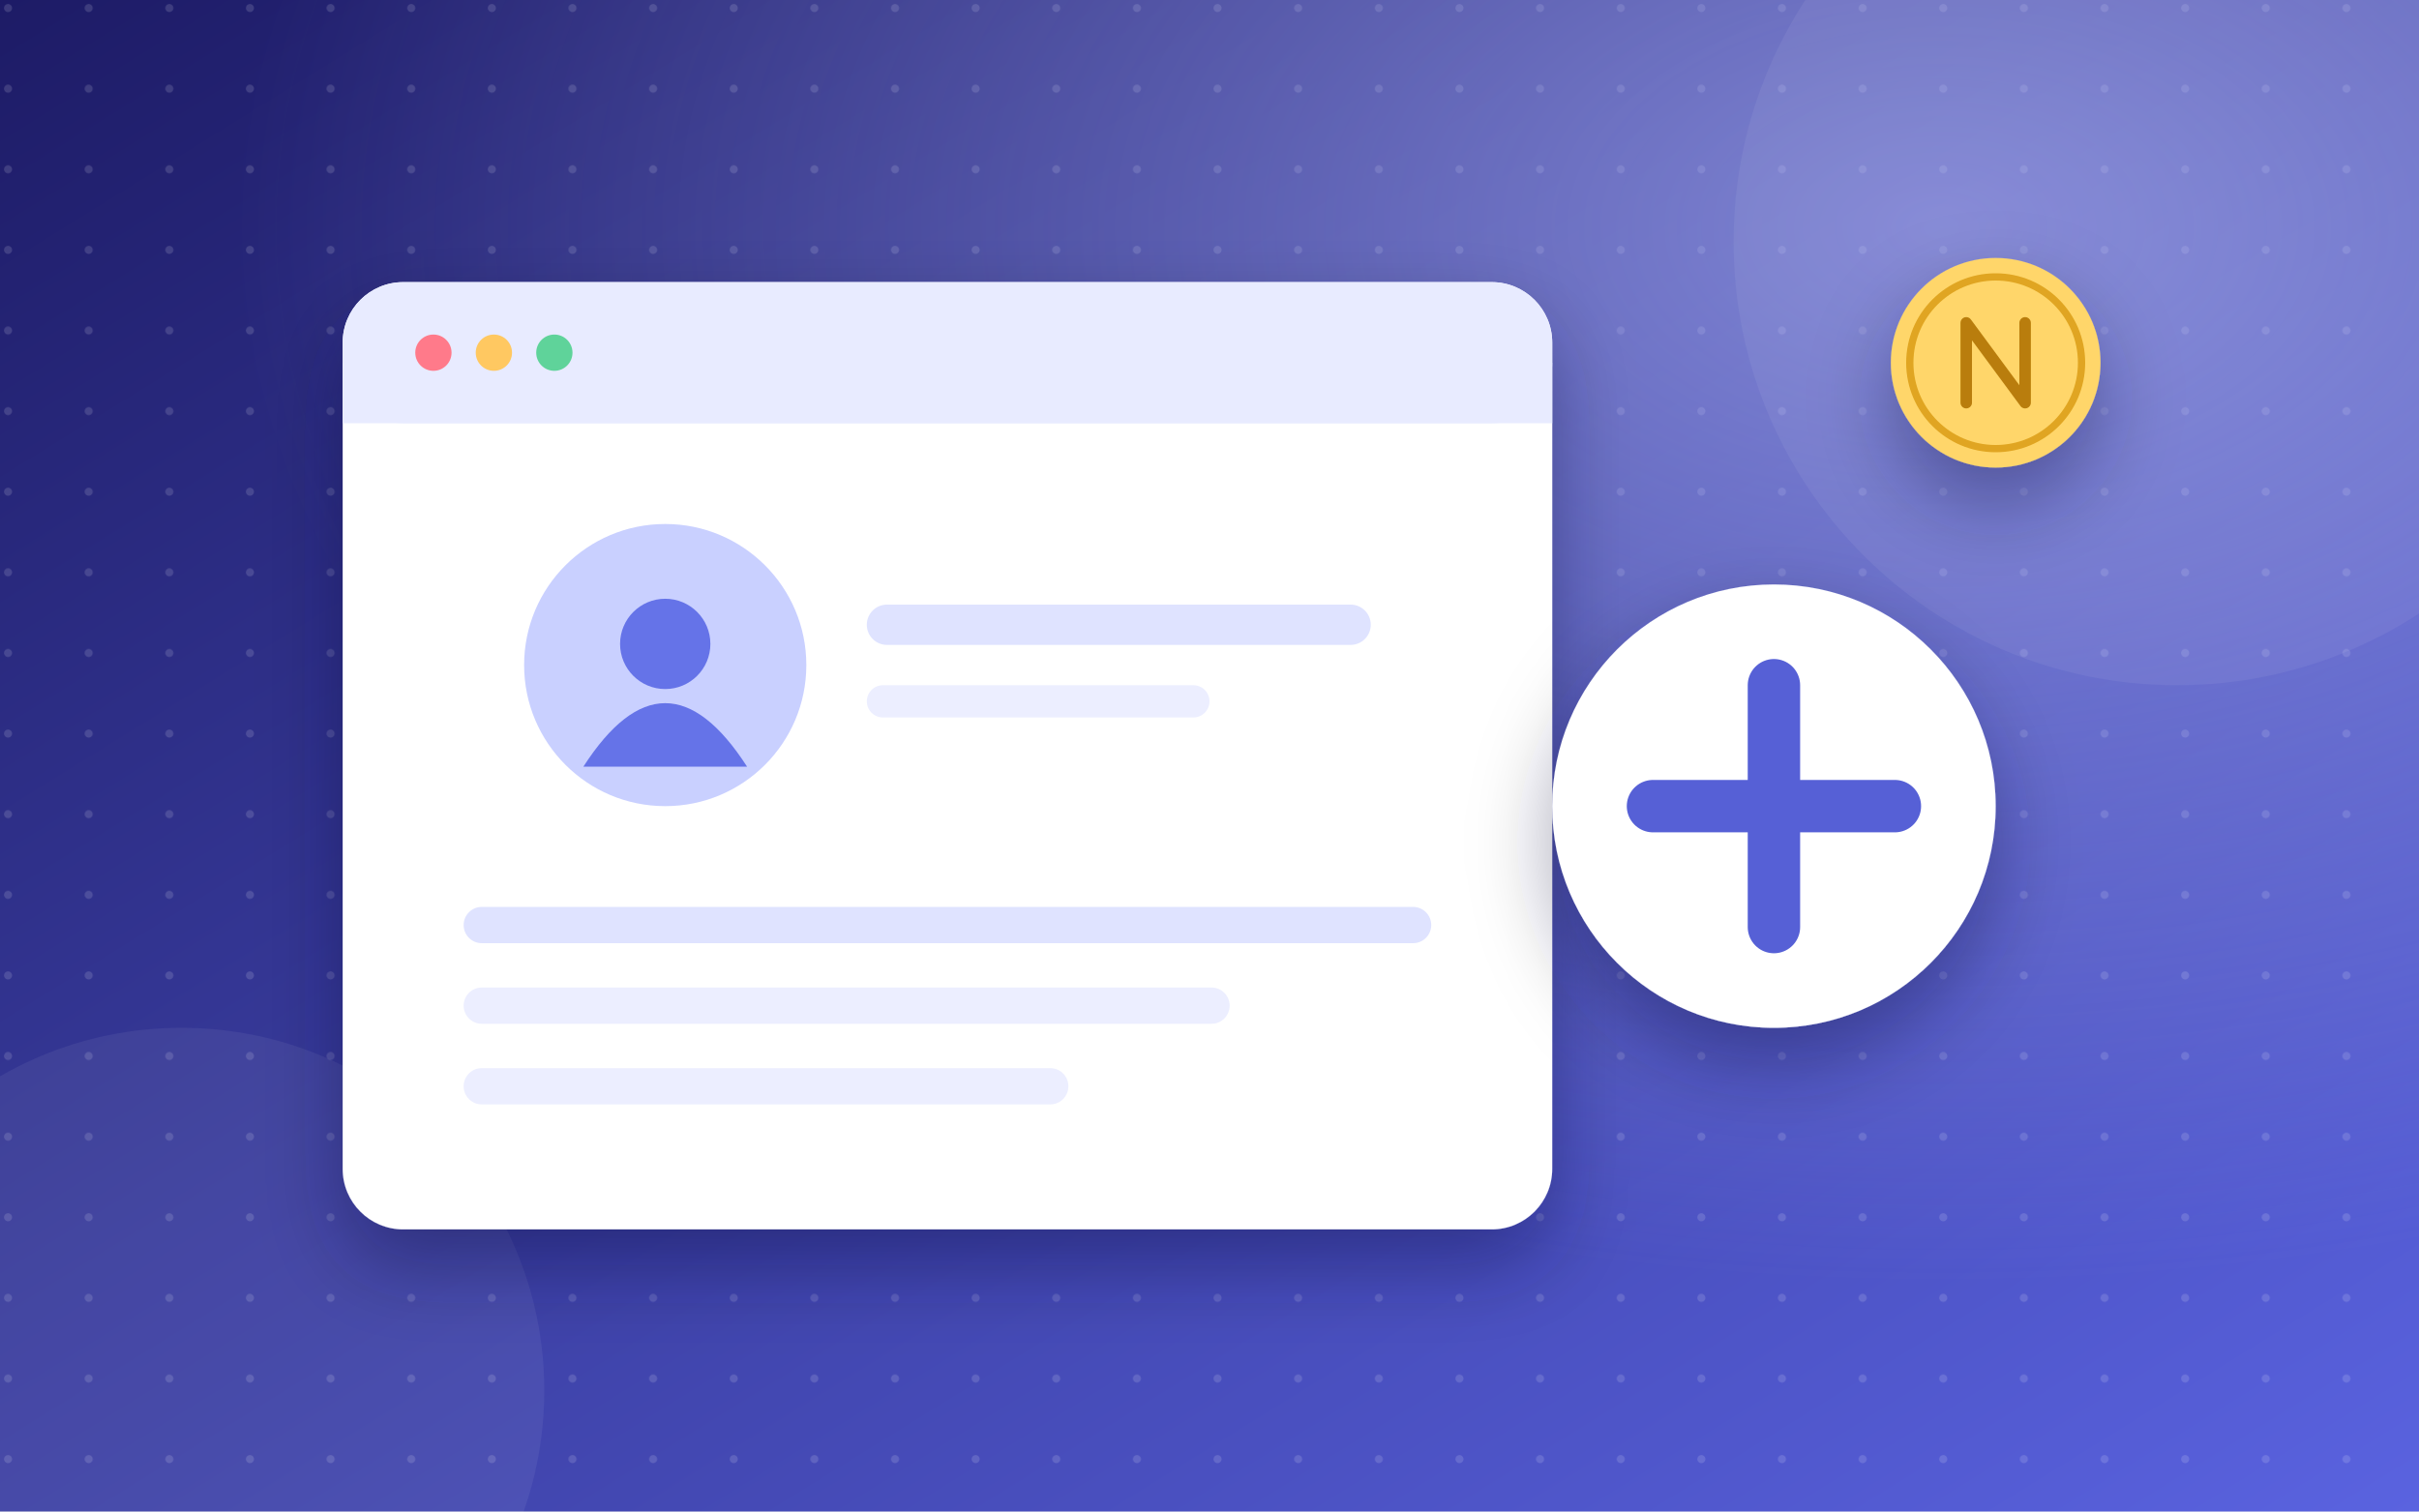
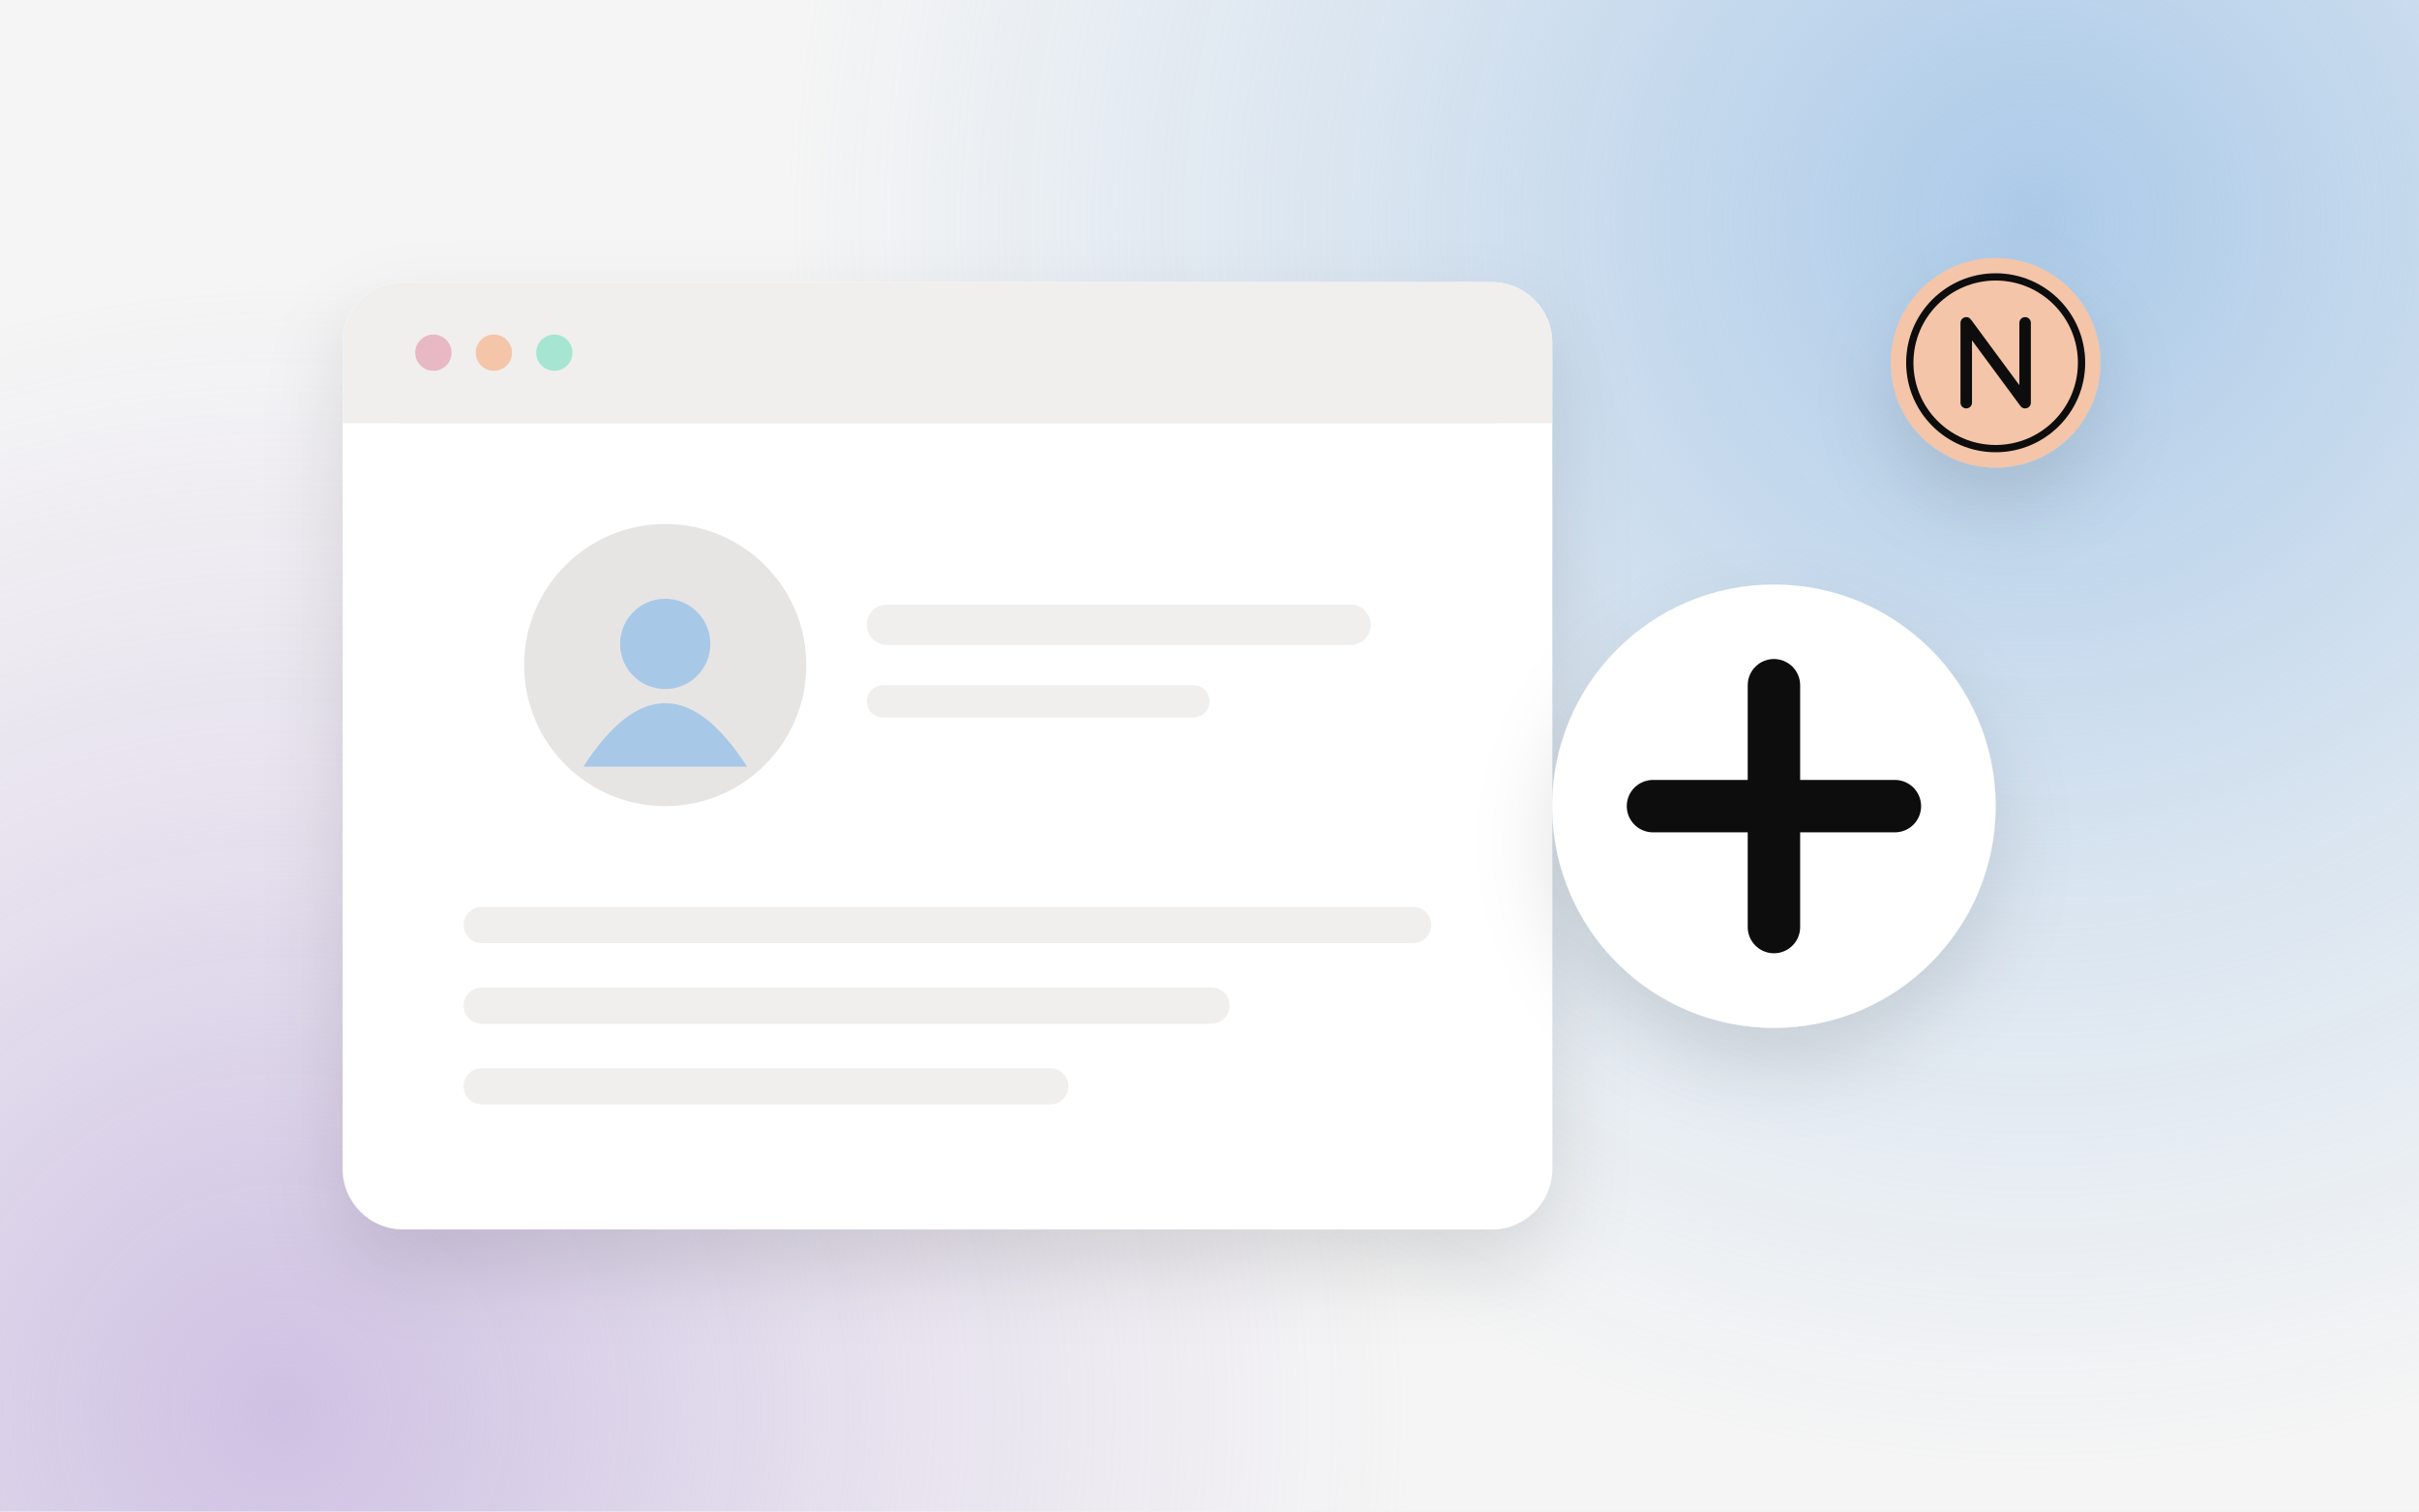
<svg xmlns="http://www.w3.org/2000/svg" viewBox="0 0 1200 750" width="1200" height="750">
  <defs>
-     <linearGradient id="bg0" x1="0" y1="0" x2="1" y2="1">
-       <stop offset="0" stop-color="#1d1b66" />
-       <stop offset="1" stop-color="#5a63e0" />
-     </linearGradient>
-     <radialGradient id="gl0" cx=".8" cy=".15" r=".7">
-       <stop offset="0" stop-color="#b9c0ff" stop-opacity=".55" />
-       <stop offset="1" stop-color="#b9c0ff" stop-opacity="0" />
+     <radialGradient id="bloomA" cx="1010" cy="110" r="620" gradientUnits="userSpaceOnUse">
+       <stop offset="0" stop-color="#a8c8e8" stop-opacity=".95" />
+       <stop offset=".55" stop-color="#a8c8e8" stop-opacity=".35" />
+       <stop offset="1" stop-color="#a8c8e8" stop-opacity="0" />
+     </radialGradient>
+     <radialGradient id="bloomB" cx="140" cy="700" r="560" gradientUnits="userSpaceOnUse">
+       <stop offset="0" stop-color="#c8b8e0" stop-opacity=".85" />
+       <stop offset=".55" stop-color="#c8b8e0" stop-opacity=".3" />
+       <stop offset="1" stop-color="#c8b8e0" stop-opacity="0" />
    </radialGradient>
    <filter id="sh" x="-60%" y="-60%" width="220%" height="240%">
-       <feDropShadow dx="0" dy="18" stdDeviation="20" flood-color="#0b0a33" flood-opacity=".35" />
+       <feDropShadow dx="0" dy="18" stdDeviation="20" flood-color="#0c0a09" flood-opacity=".12" />
    </filter>
-     <pattern id="dots" width="40" height="40" patternUnits="userSpaceOnUse">
-       <circle cx="4" cy="4" r="2" fill="#fff" fill-opacity=".14" />
-     </pattern>
  </defs>
-   <rect width="1200" height="750" fill="url(#bg0)" />
-   <rect width="1200" height="750" fill="url(#dots)" />
-   <rect width="1200" height="750" fill="url(#gl0)" />
-   <circle cx="1080" cy="120" r="220" fill="#fff" fill-opacity=".06" />
-   <circle cx="90" cy="690" r="180" fill="#fff" fill-opacity=".06" />
-   <rect x="170" y="140" width="600" height="470" rx="30" fill="#fff" filter="url(#sh)" />
-   <rect x="170" y="140" width="600" height="70" rx="30" fill="#e8ebff" />
-   <rect x="170" y="180" width="600" height="30" fill="#e8ebff" />
-   <circle cx="215" cy="175" r="9" fill="#ff7a8a" />
-   <circle cx="245" cy="175" r="9" fill="#ffc861" />
-   <circle cx="275" cy="175" r="9" fill="#5fd39a" />
-   <circle cx="330" cy="330" r="70" fill="#c9d0ff" />
-   <circle cx="330" cy="319.5" r="22.4" fill="#6573e8" />
-   <path d="M289.4 380.4 q40.6 -63.0 81.2 0" fill="#6573e8" />
-   <rect x="430" y="300" width="250" height="20" rx="10.0" fill="#dfe3ff" />
-   <rect x="430" y="340" width="170" height="16" rx="8.0" fill="#eceeff" />
-   <rect x="230" y="450" width="480" height="18" rx="9.0" fill="#dfe3ff" />
-   <rect x="230" y="490" width="380" height="18" rx="9.0" fill="#eceeff" />
-   <rect x="230" y="530" width="300" height="18" rx="9.0" fill="#eceeff" />
+   <rect width="1200" height="750" fill="#f5f5f5" />
+   <rect width="1200" height="750" fill="url(#bloomA)" />
+   <rect width="1200" height="750" fill="url(#bloomB)" />
+   <rect x="170" y="140" width="600" height="470" rx="30" fill="#ffffff" filter="url(#sh)" />
+   <rect x="170" y="140" width="600" height="70" rx="30" fill="#f0efed" />
+   <rect x="170" y="180" width="600" height="30" fill="#f0efed" />
+   <circle cx="215" cy="175" r="9" fill="#e8b8c4" />
+   <circle cx="245" cy="175" r="9" fill="#f4c5a8" />
+   <circle cx="275" cy="175" r="9" fill="#a7e5d3" />
+   <circle cx="330" cy="330" r="70" fill="#e7e5e4" />
+   <circle cx="330" cy="319.5" r="22.4" fill="#a8c8e8" />
+   <path d="M289.4 380.4 q40.6 -63.0 81.2 0" fill="#a8c8e8" />
+   <rect x="430" y="300" width="250" height="20" rx="10.0" fill="#f0efed" />
+   <rect x="430" y="340" width="170" height="16" rx="8.0" fill="#f0efed" />
+   <rect x="230" y="450" width="480" height="18" rx="9.0" fill="#f0efed" />
+   <rect x="230" y="490" width="380" height="18" rx="9.0" fill="#f0efed" />
+   <rect x="230" y="530" width="300" height="18" rx="9.0" fill="#f0efed" />
  <g filter="url(#sh)">
-     <circle cx="880" cy="400" r="110" fill="#fff" />
-     <path d="M880 340 v120 M820 400 h120" stroke="#5661d6" stroke-width="26" stroke-linecap="round" />
+     <circle cx="880" cy="400" r="110" fill="#ffffff" />
+     <path d="M880 340 v120 M820 400 h120" stroke="#0c0a09" stroke-width="26" stroke-linecap="round" />
  </g>
  <g filter="url(#sh)">
-     <circle cx="990" cy="180" r="52" fill="#ffd66b" />
-     <circle cx="990" cy="180" r="42.6" fill="none" stroke="#e0a520" stroke-width="3.6" />
-     <path d="M975.4 199.8 V160.2 L1004.6 199.8 V160.2" fill="none" stroke="#b97d0b" stroke-width="5.7" stroke-linejoin="round" stroke-linecap="round" />
+     <circle cx="990" cy="180" r="52" fill="#f4c5a8" />
+     <circle cx="990" cy="180" r="42.6" fill="none" stroke="#0c0a09" stroke-width="3.6" />
+     <path d="M975.4 199.8 V160.2 L1004.6 199.8 V160.2" fill="none" stroke="#0c0a09" stroke-width="5.7" stroke-linejoin="round" stroke-linecap="round" />
  </g>
</svg>
